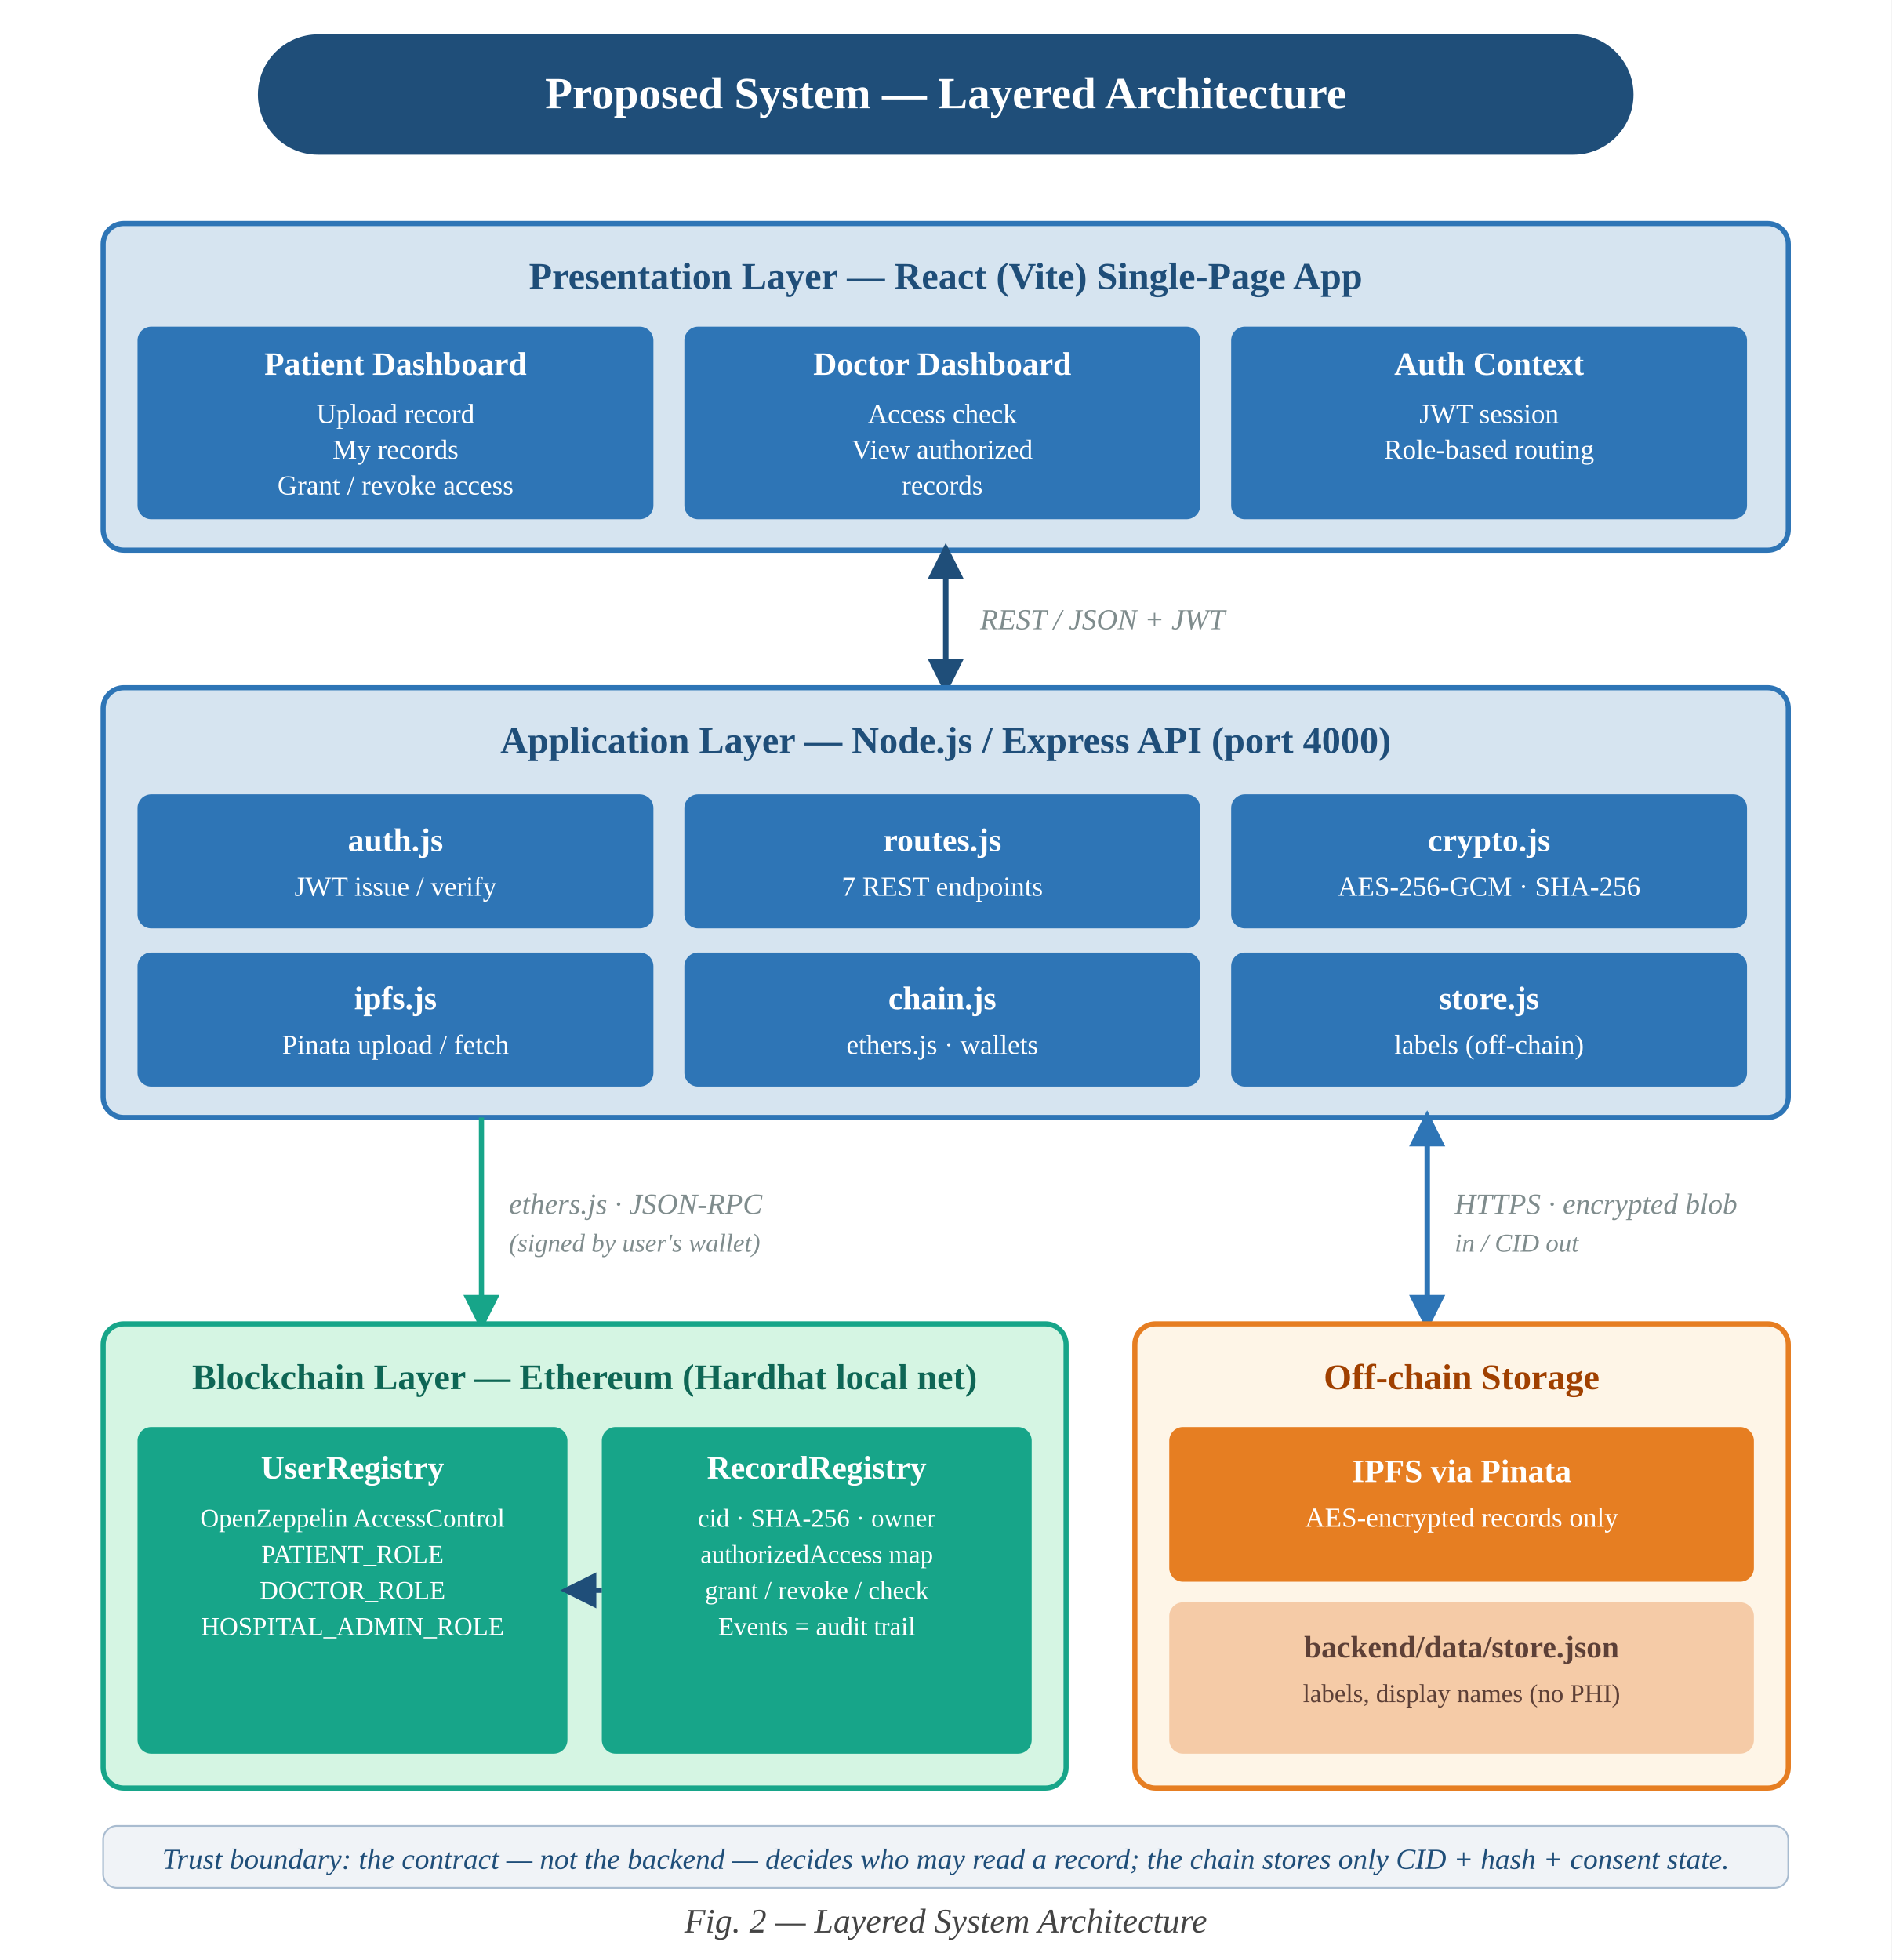
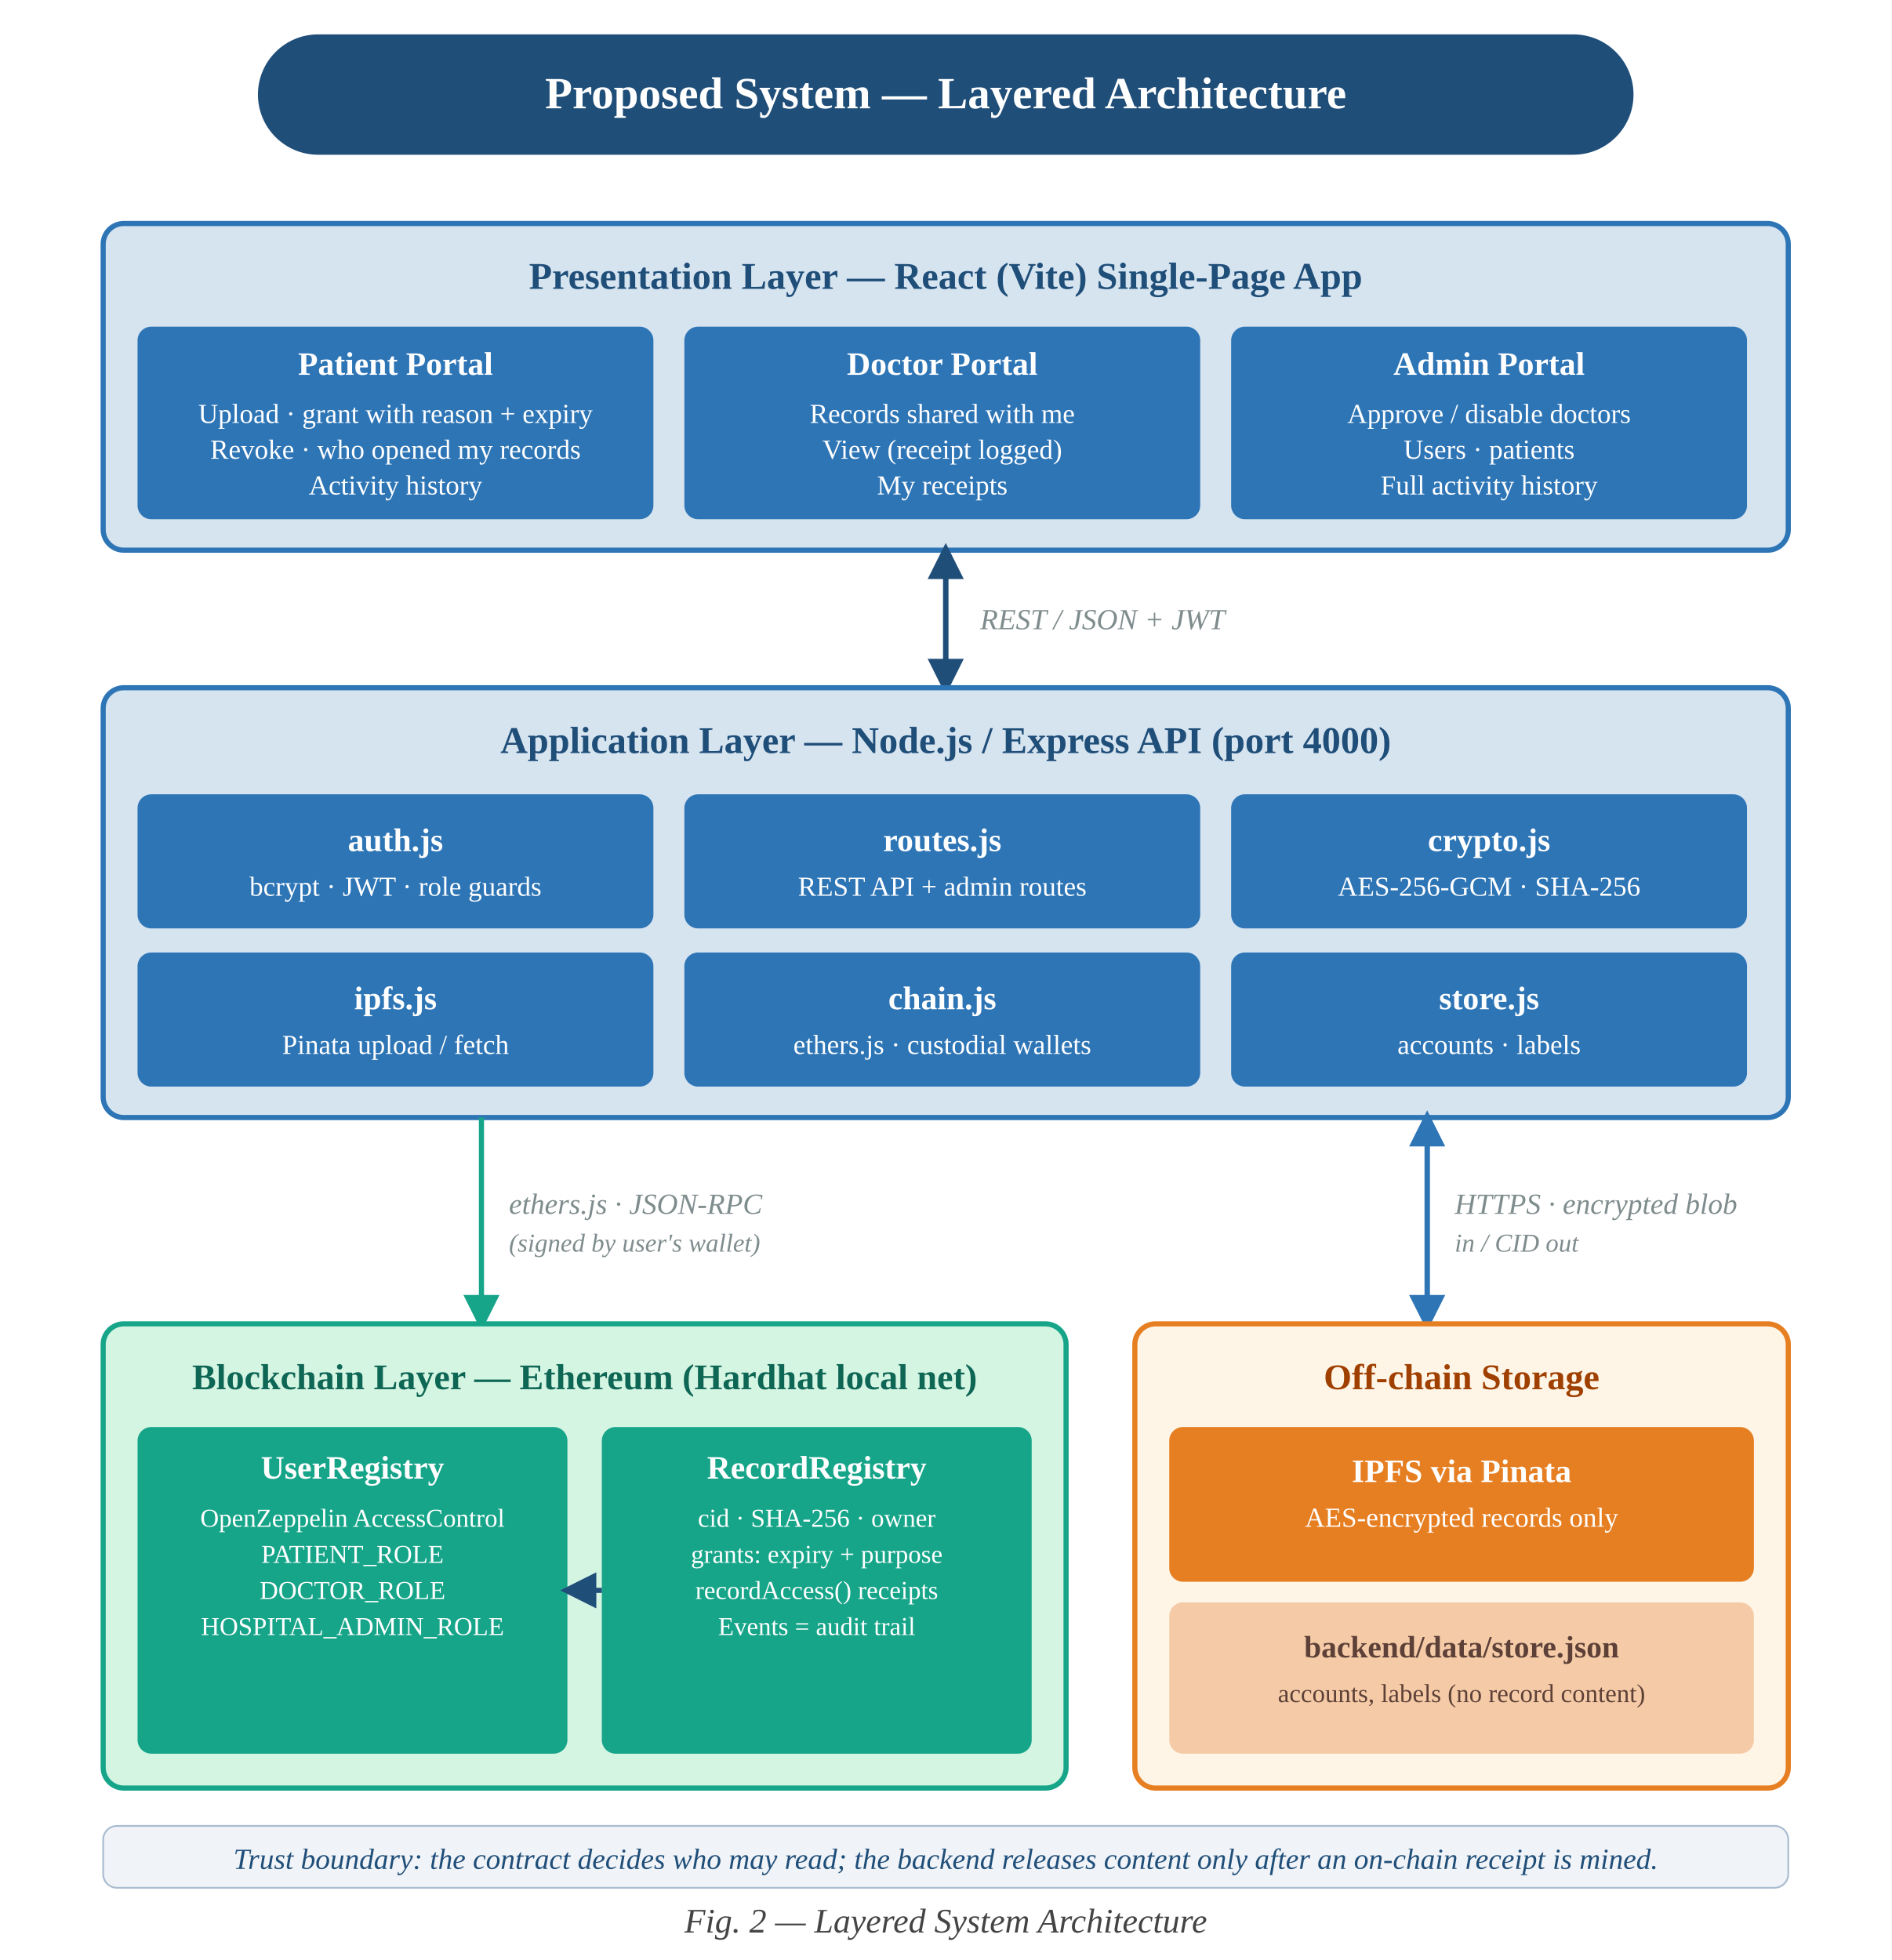
<svg xmlns="http://www.w3.org/2000/svg" width="1100" height="1140" viewBox="0 0 1100 1140" font-family="'Times New Roman', Georgia, serif">
  <defs>
    <marker id="m1F4E79" viewBox="0 0 10 10" refX="8" refY="5" markerWidth="7" markerHeight="7" orient="auto-start-reverse">
      <path d="M0 0 L10 5 L0 10 z" fill="#1F4E79" />
    </marker>
    <marker id="mE67E22" viewBox="0 0 10 10" refX="8" refY="5" markerWidth="7" markerHeight="7" orient="auto-start-reverse">
      <path d="M0 0 L10 5 L0 10 z" fill="#E67E22" />
    </marker>
    <marker id="mC0392B" viewBox="0 0 10 10" refX="8" refY="5" markerWidth="7" markerHeight="7" orient="auto-start-reverse">
      <path d="M0 0 L10 5 L0 10 z" fill="#C0392B" />
    </marker>
    <marker id="m7F8C8D" viewBox="0 0 10 10" refX="8" refY="5" markerWidth="7" markerHeight="7" orient="auto-start-reverse">
      <path d="M0 0 L10 5 L0 10 z" fill="#7F8C8D" />
    </marker>
    <marker id="m17A589" viewBox="0 0 10 10" refX="8" refY="5" markerWidth="7" markerHeight="7" orient="auto-start-reverse">
      <path d="M0 0 L10 5 L0 10 z" fill="#17A589" />
    </marker>
    <marker id="m2E75B6" viewBox="0 0 10 10" refX="8" refY="5" markerWidth="7" markerHeight="7" orient="auto-start-reverse">
      <path d="M0 0 L10 5 L0 10 z" fill="#2E75B6" />
    </marker>
  </defs>
  <rect width="1100" height="1140" fill="#FFFFFF" />
  <rect x="150" y="20" width="800" height="70" rx="35" fill="#1F4E79" />
  <text x="550.0" y="63.0" font-size="26" fill="#fff" font-weight="bold" text-anchor="middle" font-style="normal">Proposed System — Layered Architecture</text>
  <rect x="60" y="130" width="980" height="190" rx="12" fill="#D6E4F0" stroke="#2E75B6" stroke-width="3" />
  <text x="550" y="168" font-size="22" fill="#1F4E79" font-weight="bold" text-anchor="middle" font-style="normal">Presentation Layer — React (Vite) Single-Page App</text>
  <rect x="80" y="190" width="300" height="112" rx="8" fill="#2E75B6" />
-   <text x="230" y="218" font-size="19" fill="#fff" font-weight="bold" text-anchor="middle" font-style="normal">Patient Dashboard</text>
-   <text x="230" y="246.0" font-size="16" fill="#fff" font-weight="normal" text-anchor="middle" font-style="normal">Upload record</text>
-   <text x="230" y="266.8" font-size="16" fill="#fff" font-weight="normal" text-anchor="middle" font-style="normal">My records</text>
-   <text x="230" y="287.6" font-size="16" fill="#fff" font-weight="normal" text-anchor="middle" font-style="normal">Grant / revoke access</text>
+   <text x="230" y="218" font-size="19" fill="#fff" font-weight="bold" text-anchor="middle" font-style="normal">Patient Portal</text>
+   <text x="230" y="246.0" font-size="16" fill="#fff" font-weight="normal" text-anchor="middle" font-style="normal">Upload · grant with reason + expiry</text>
+   <text x="230" y="266.8" font-size="16" fill="#fff" font-weight="normal" text-anchor="middle" font-style="normal">Revoke · who opened my records</text>
+   <text x="230" y="287.6" font-size="16" fill="#fff" font-weight="normal" text-anchor="middle" font-style="normal">Activity history</text>
  <rect x="398" y="190" width="300" height="112" rx="8" fill="#2E75B6" />
-   <text x="548" y="218" font-size="19" fill="#fff" font-weight="bold" text-anchor="middle" font-style="normal">Doctor Dashboard</text>
-   <text x="548" y="246.0" font-size="16" fill="#fff" font-weight="normal" text-anchor="middle" font-style="normal">Access check</text>
-   <text x="548" y="266.8" font-size="16" fill="#fff" font-weight="normal" text-anchor="middle" font-style="normal">View authorized</text>
-   <text x="548" y="287.6" font-size="16" fill="#fff" font-weight="normal" text-anchor="middle" font-style="normal">records</text>
+   <text x="548" y="218" font-size="19" fill="#fff" font-weight="bold" text-anchor="middle" font-style="normal">Doctor Portal</text>
+   <text x="548" y="246.0" font-size="16" fill="#fff" font-weight="normal" text-anchor="middle" font-style="normal">Records shared with me</text>
+   <text x="548" y="266.8" font-size="16" fill="#fff" font-weight="normal" text-anchor="middle" font-style="normal">View (receipt logged)</text>
+   <text x="548" y="287.6" font-size="16" fill="#fff" font-weight="normal" text-anchor="middle" font-style="normal">My receipts</text>
  <rect x="716" y="190" width="300" height="112" rx="8" fill="#2E75B6" />
-   <text x="866" y="218" font-size="19" fill="#fff" font-weight="bold" text-anchor="middle" font-style="normal">Auth Context</text>
-   <text x="866" y="246.0" font-size="16" fill="#fff" font-weight="normal" text-anchor="middle" font-style="normal">JWT session</text>
-   <text x="866" y="266.8" font-size="16" fill="#fff" font-weight="normal" text-anchor="middle" font-style="normal">Role-based routing</text>
+   <text x="866" y="218" font-size="19" fill="#fff" font-weight="bold" text-anchor="middle" font-style="normal">Admin Portal</text>
+   <text x="866" y="246.0" font-size="16" fill="#fff" font-weight="normal" text-anchor="middle" font-style="normal">Approve / disable doctors</text>
+   <text x="866" y="266.8" font-size="16" fill="#fff" font-weight="normal" text-anchor="middle" font-style="normal">Users · patients</text>
+   <text x="866" y="287.6" font-size="16" fill="#fff" font-weight="normal" text-anchor="middle" font-style="normal">Full activity history</text>
  <path d="M 550 320 L 550 400" fill="none" stroke="#1F4E79" stroke-width="3" marker-end="url(#m1F4E79)" />
  <path d="M 550 400 L 550 320" fill="none" stroke="#1F4E79" stroke-width="3" marker-end="url(#m1F4E79)" />
  <text x="570" y="366" font-size="17" fill="#7F8C8D" font-weight="normal" text-anchor="start" font-style="italic">REST / JSON  +  JWT</text>
  <rect x="60" y="400" width="980" height="250" rx="12" fill="#D6E4F0" stroke="#2E75B6" stroke-width="3" />
  <text x="550" y="438" font-size="22" fill="#1F4E79" font-weight="bold" text-anchor="middle" font-style="normal">Application Layer — Node.js / Express API (port 4000)</text>
  <rect x="80" y="462" width="300" height="78" rx="8" fill="#2E75B6" />
  <text x="230" y="495" font-size="19" fill="#fff" font-weight="bold" text-anchor="middle" font-style="normal">auth.js</text>
-   <text x="230" y="521" font-size="16" fill="#fff" font-weight="normal" text-anchor="middle" font-style="normal">JWT issue / verify</text>
+   <text x="230" y="521" font-size="16" fill="#fff" font-weight="normal" text-anchor="middle" font-style="normal">bcrypt · JWT · role guards</text>
  <rect x="398" y="462" width="300" height="78" rx="8" fill="#2E75B6" />
  <text x="548" y="495" font-size="19" fill="#fff" font-weight="bold" text-anchor="middle" font-style="normal">routes.js</text>
-   <text x="548" y="521" font-size="16" fill="#fff" font-weight="normal" text-anchor="middle" font-style="normal">7 REST endpoints</text>
+   <text x="548" y="521" font-size="16" fill="#fff" font-weight="normal" text-anchor="middle" font-style="normal">REST API + admin routes</text>
  <rect x="716" y="462" width="300" height="78" rx="8" fill="#2E75B6" />
  <text x="866" y="495" font-size="19" fill="#fff" font-weight="bold" text-anchor="middle" font-style="normal">crypto.js</text>
  <text x="866" y="521" font-size="16" fill="#fff" font-weight="normal" text-anchor="middle" font-style="normal">AES-256-GCM · SHA-256</text>
  <rect x="80" y="554" width="300" height="78" rx="8" fill="#2E75B6" />
  <text x="230" y="587" font-size="19" fill="#fff" font-weight="bold" text-anchor="middle" font-style="normal">ipfs.js</text>
  <text x="230" y="613" font-size="16" fill="#fff" font-weight="normal" text-anchor="middle" font-style="normal">Pinata upload / fetch</text>
  <rect x="398" y="554" width="300" height="78" rx="8" fill="#2E75B6" />
  <text x="548" y="587" font-size="19" fill="#fff" font-weight="bold" text-anchor="middle" font-style="normal">chain.js</text>
-   <text x="548" y="613" font-size="16" fill="#fff" font-weight="normal" text-anchor="middle" font-style="normal">ethers.js · wallets</text>
+   <text x="548" y="613" font-size="16" fill="#fff" font-weight="normal" text-anchor="middle" font-style="normal">ethers.js · custodial wallets</text>
  <rect x="716" y="554" width="300" height="78" rx="8" fill="#2E75B6" />
  <text x="866" y="587" font-size="19" fill="#fff" font-weight="bold" text-anchor="middle" font-style="normal">store.js</text>
-   <text x="866" y="613" font-size="16" fill="#fff" font-weight="normal" text-anchor="middle" font-style="normal">labels (off-chain)</text>
+   <text x="866" y="613" font-size="16" fill="#fff" font-weight="normal" text-anchor="middle" font-style="normal">accounts · labels</text>
  <path d="M 280 650 L 280 770" fill="none" stroke="#17A589" stroke-width="3" marker-end="url(#m17A589)" />
  <text x="296" y="706" font-size="17" fill="#7F8C8D" font-weight="normal" text-anchor="start" font-style="italic">ethers.js · JSON-RPC</text>
  <text x="296" y="728" font-size="15" fill="#7F8C8D" font-weight="normal" text-anchor="start" font-style="italic">(signed by user's wallet)</text>
  <path d="M 830 650 L 830 770" fill="none" stroke="#2E75B6" stroke-width="3" marker-end="url(#m2E75B6)" />
  <path d="M 830 770 L 830 650" fill="none" stroke="#2E75B6" stroke-width="3" marker-end="url(#m2E75B6)" />
  <text x="846" y="706" font-size="17" fill="#7F8C8D" font-weight="normal" text-anchor="start" font-style="italic">HTTPS · encrypted blob</text>
  <text x="846" y="728" font-size="15" fill="#7F8C8D" font-weight="normal" text-anchor="start" font-style="italic">in / CID out</text>
  <rect x="60" y="770" width="560" height="270" rx="12" fill="#D5F5E3" stroke="#17A589" stroke-width="3" />
  <text x="340" y="808" font-size="21" fill="#0E6655" font-weight="bold" text-anchor="middle" font-style="normal">Blockchain Layer — Ethereum (Hardhat local net)</text>
  <rect x="80" y="830" width="250" height="190" rx="8" fill="#17A589" />
  <text x="205" y="860" font-size="19" fill="#fff" font-weight="bold" text-anchor="middle" font-style="normal">UserRegistry</text>
  <text x="205" y="888.0" font-size="15" fill="#fff" font-weight="normal" text-anchor="middle" font-style="normal">OpenZeppelin AccessControl</text>
  <text x="205" y="909.0" font-size="15" fill="#fff" font-weight="normal" text-anchor="middle" font-style="normal">PATIENT_ROLE</text>
  <text x="205" y="930.0" font-size="15" fill="#fff" font-weight="normal" text-anchor="middle" font-style="normal">DOCTOR_ROLE</text>
  <text x="205" y="951.0" font-size="15" fill="#fff" font-weight="normal" text-anchor="middle" font-style="normal">HOSPITAL_ADMIN_ROLE</text>
  <rect x="350" y="830" width="250" height="190" rx="8" fill="#17A589" />
  <text x="475" y="860" font-size="19" fill="#fff" font-weight="bold" text-anchor="middle" font-style="normal">RecordRegistry</text>
  <text x="475" y="888.0" font-size="15" fill="#fff" font-weight="normal" text-anchor="middle" font-style="normal">cid · SHA-256 · owner</text>
-   <text x="475" y="909.0" font-size="15" fill="#fff" font-weight="normal" text-anchor="middle" font-style="normal">authorizedAccess map</text>
-   <text x="475" y="930.0" font-size="15" fill="#fff" font-weight="normal" text-anchor="middle" font-style="normal">grant / revoke / check</text>
+   <text x="475" y="909.0" font-size="15" fill="#fff" font-weight="normal" text-anchor="middle" font-style="normal">grants: expiry + purpose</text>
+   <text x="475" y="930.0" font-size="15" fill="#fff" font-weight="normal" text-anchor="middle" font-style="normal">recordAccess() receipts</text>
  <text x="475" y="951.0" font-size="15" fill="#fff" font-weight="normal" text-anchor="middle" font-style="normal">Events = audit trail</text>
  <path d="M 350 925 L 330 925" fill="none" stroke="#1F4E79" stroke-width="3" marker-end="url(#m1F4E79)" />
  <rect x="660" y="770" width="380" height="270" rx="12" fill="#FEF5E7" stroke="#E67E22" stroke-width="3" />
  <text x="850" y="808" font-size="21" fill="#A04000" font-weight="bold" text-anchor="middle" font-style="normal">Off-chain Storage</text>
  <rect x="680" y="830" width="340" height="90" rx="8" fill="#E67E22" />
  <text x="850" y="862" font-size="19" fill="#fff" font-weight="bold" text-anchor="middle" font-style="normal">IPFS via Pinata</text>
  <text x="850" y="888.0" font-size="16" fill="#fff" font-weight="normal" text-anchor="middle" font-style="normal">AES-encrypted records only</text>
  <rect x="680" y="932" width="340" height="88" rx="8" fill="#F5CBA7" />
  <text x="850" y="964" font-size="18" fill="#5D4037" font-weight="bold" text-anchor="middle" font-style="normal">backend/data/store.json</text>
-   <text x="850" y="990.0" font-size="15" fill="#5D4037" font-weight="normal" text-anchor="middle" font-style="normal">labels, display names (no PHI)</text>
+   <text x="850" y="990.0" font-size="15" fill="#5D4037" font-weight="normal" text-anchor="middle" font-style="normal">accounts, labels (no record content)</text>
  <rect x="60" y="1062" width="980" height="36" rx="8" fill="#F0F3F7" stroke="#A9BCD0" stroke-width="1" />
-   <text x="550" y="1087" font-size="17" fill="#1F4E79" font-weight="normal" text-anchor="middle" font-style="italic">Trust boundary: the contract — not the backend — decides who may read a record; the chain stores only CID + hash + consent state.</text>
+   <text x="550" y="1087" font-size="17" fill="#1F4E79" font-weight="normal" text-anchor="middle" font-style="italic">Trust boundary: the contract decides who may read; the backend releases content only after an on-chain receipt is mined.</text>
  <text x="550" y="1124" font-size="20" fill="#444" font-weight="normal" text-anchor="middle" font-style="italic">Fig. 2 — Layered System Architecture</text>
</svg>
